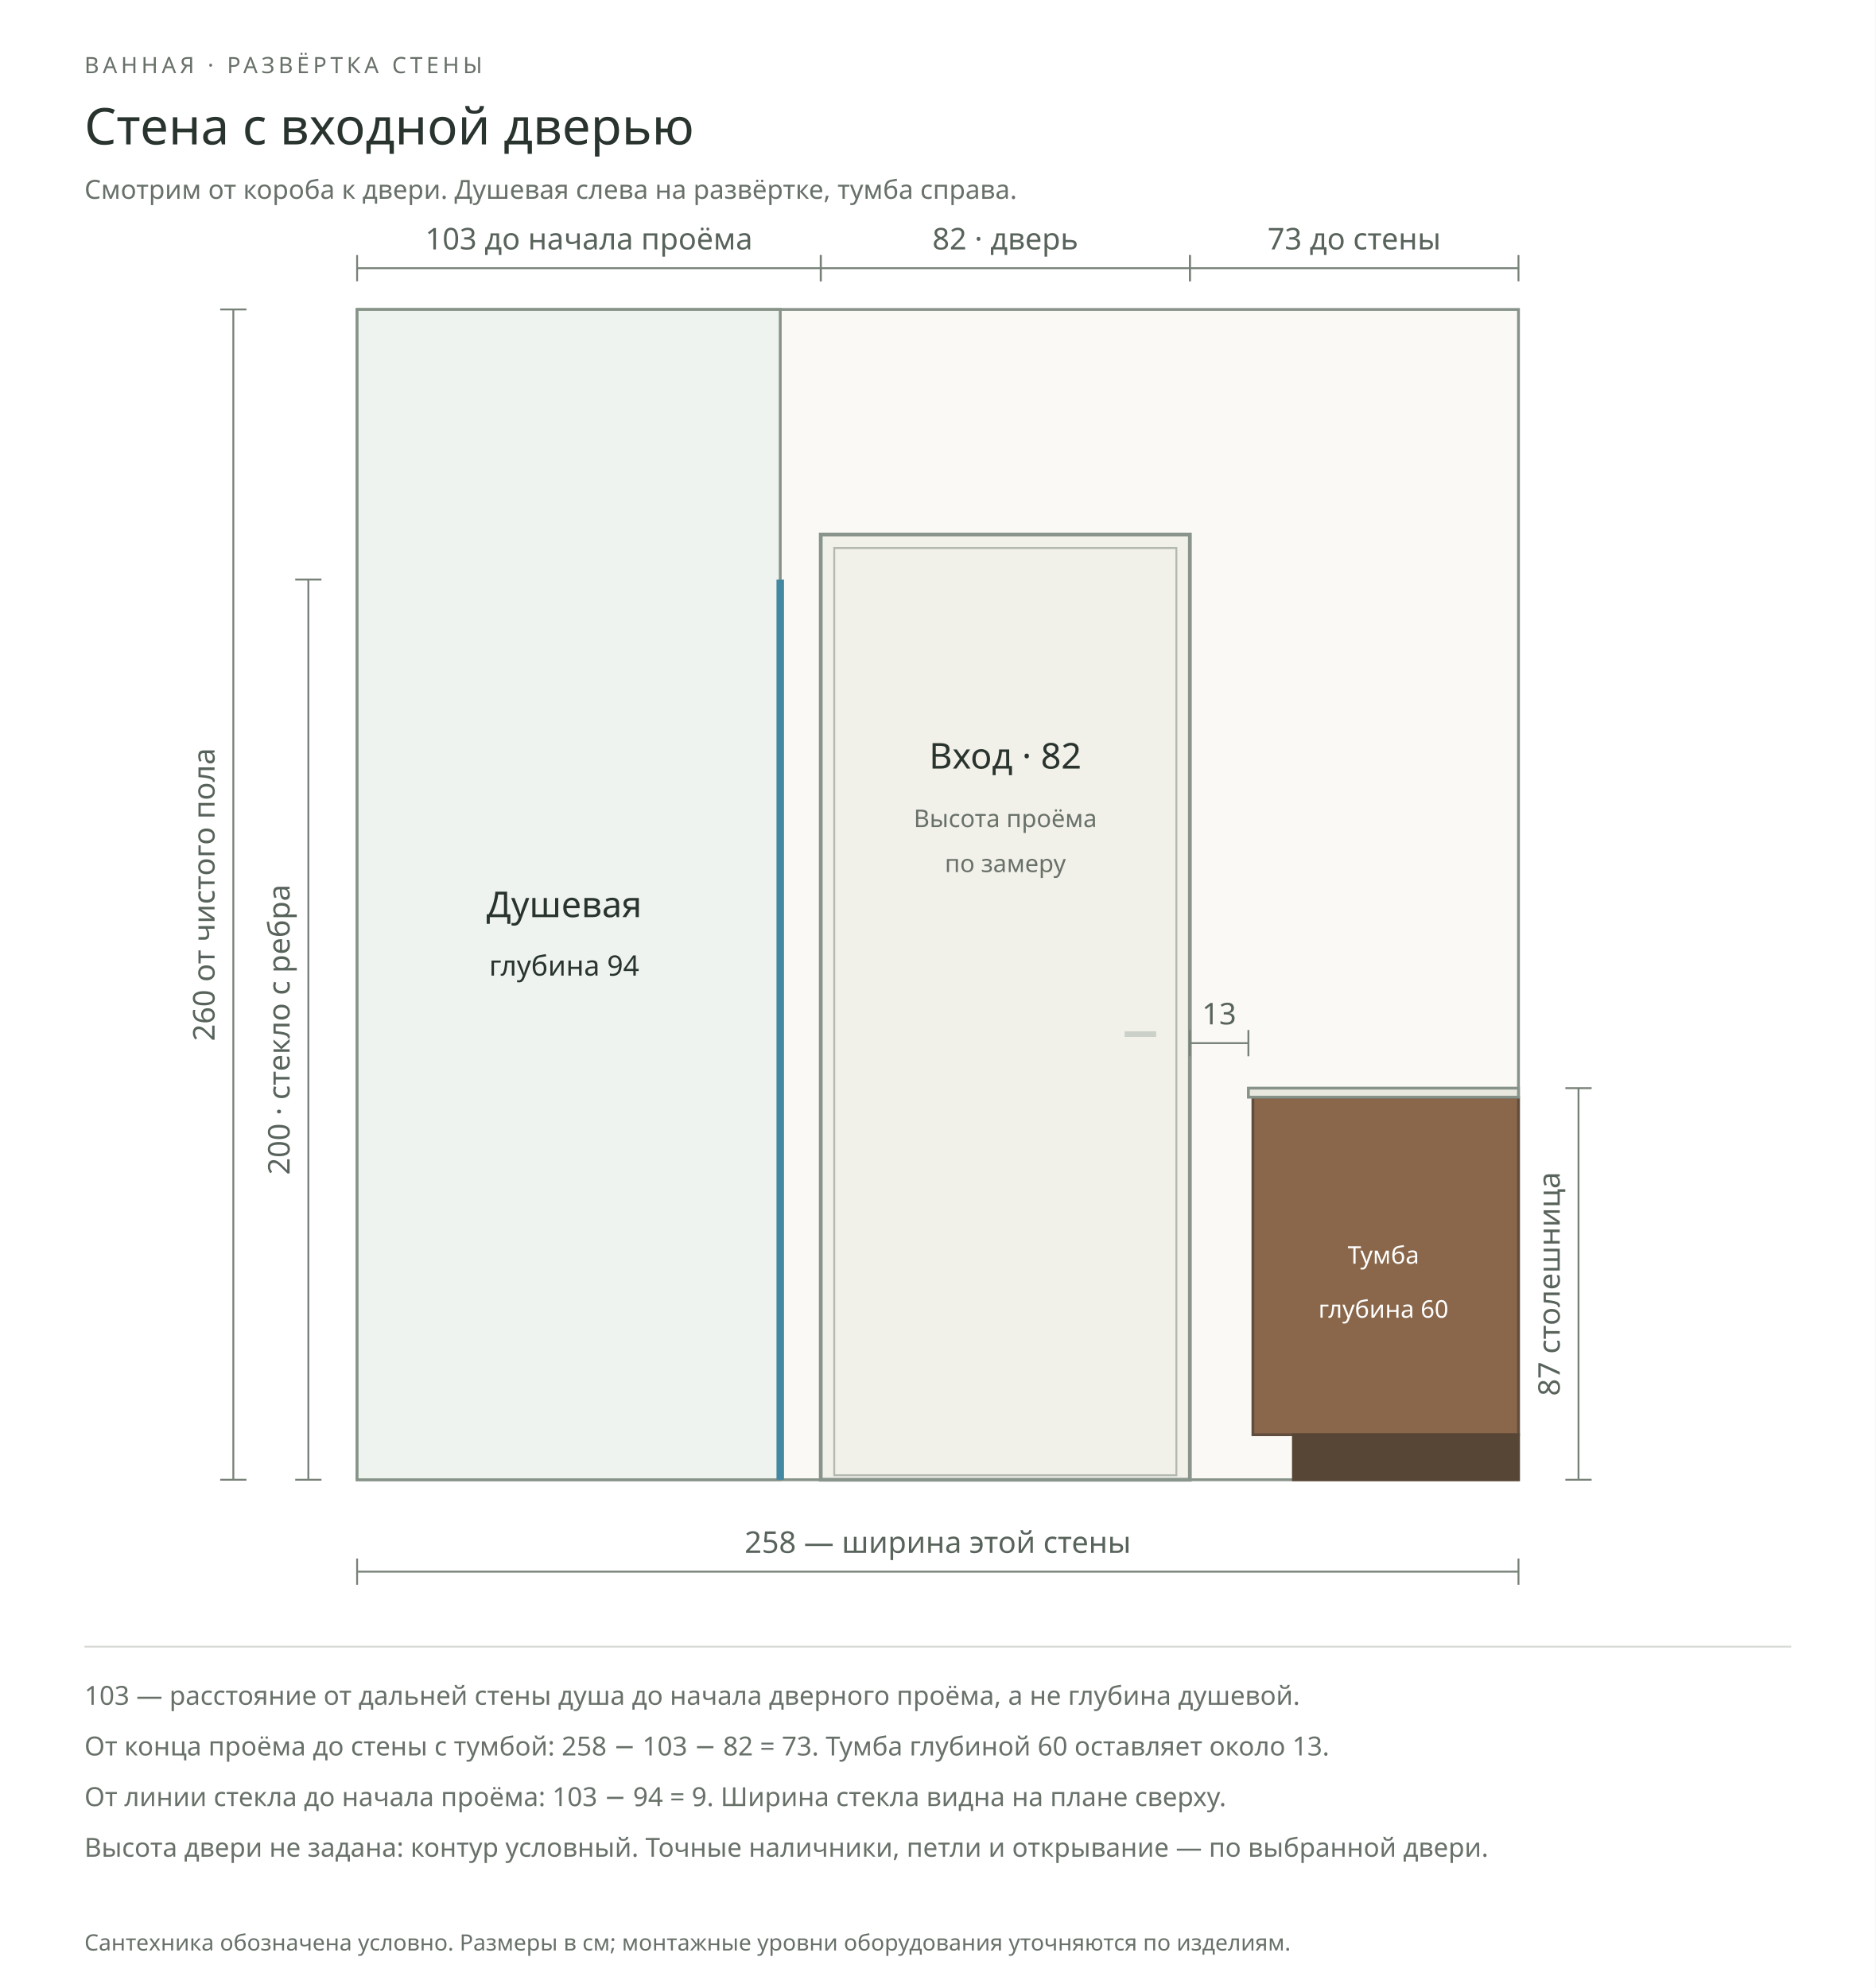
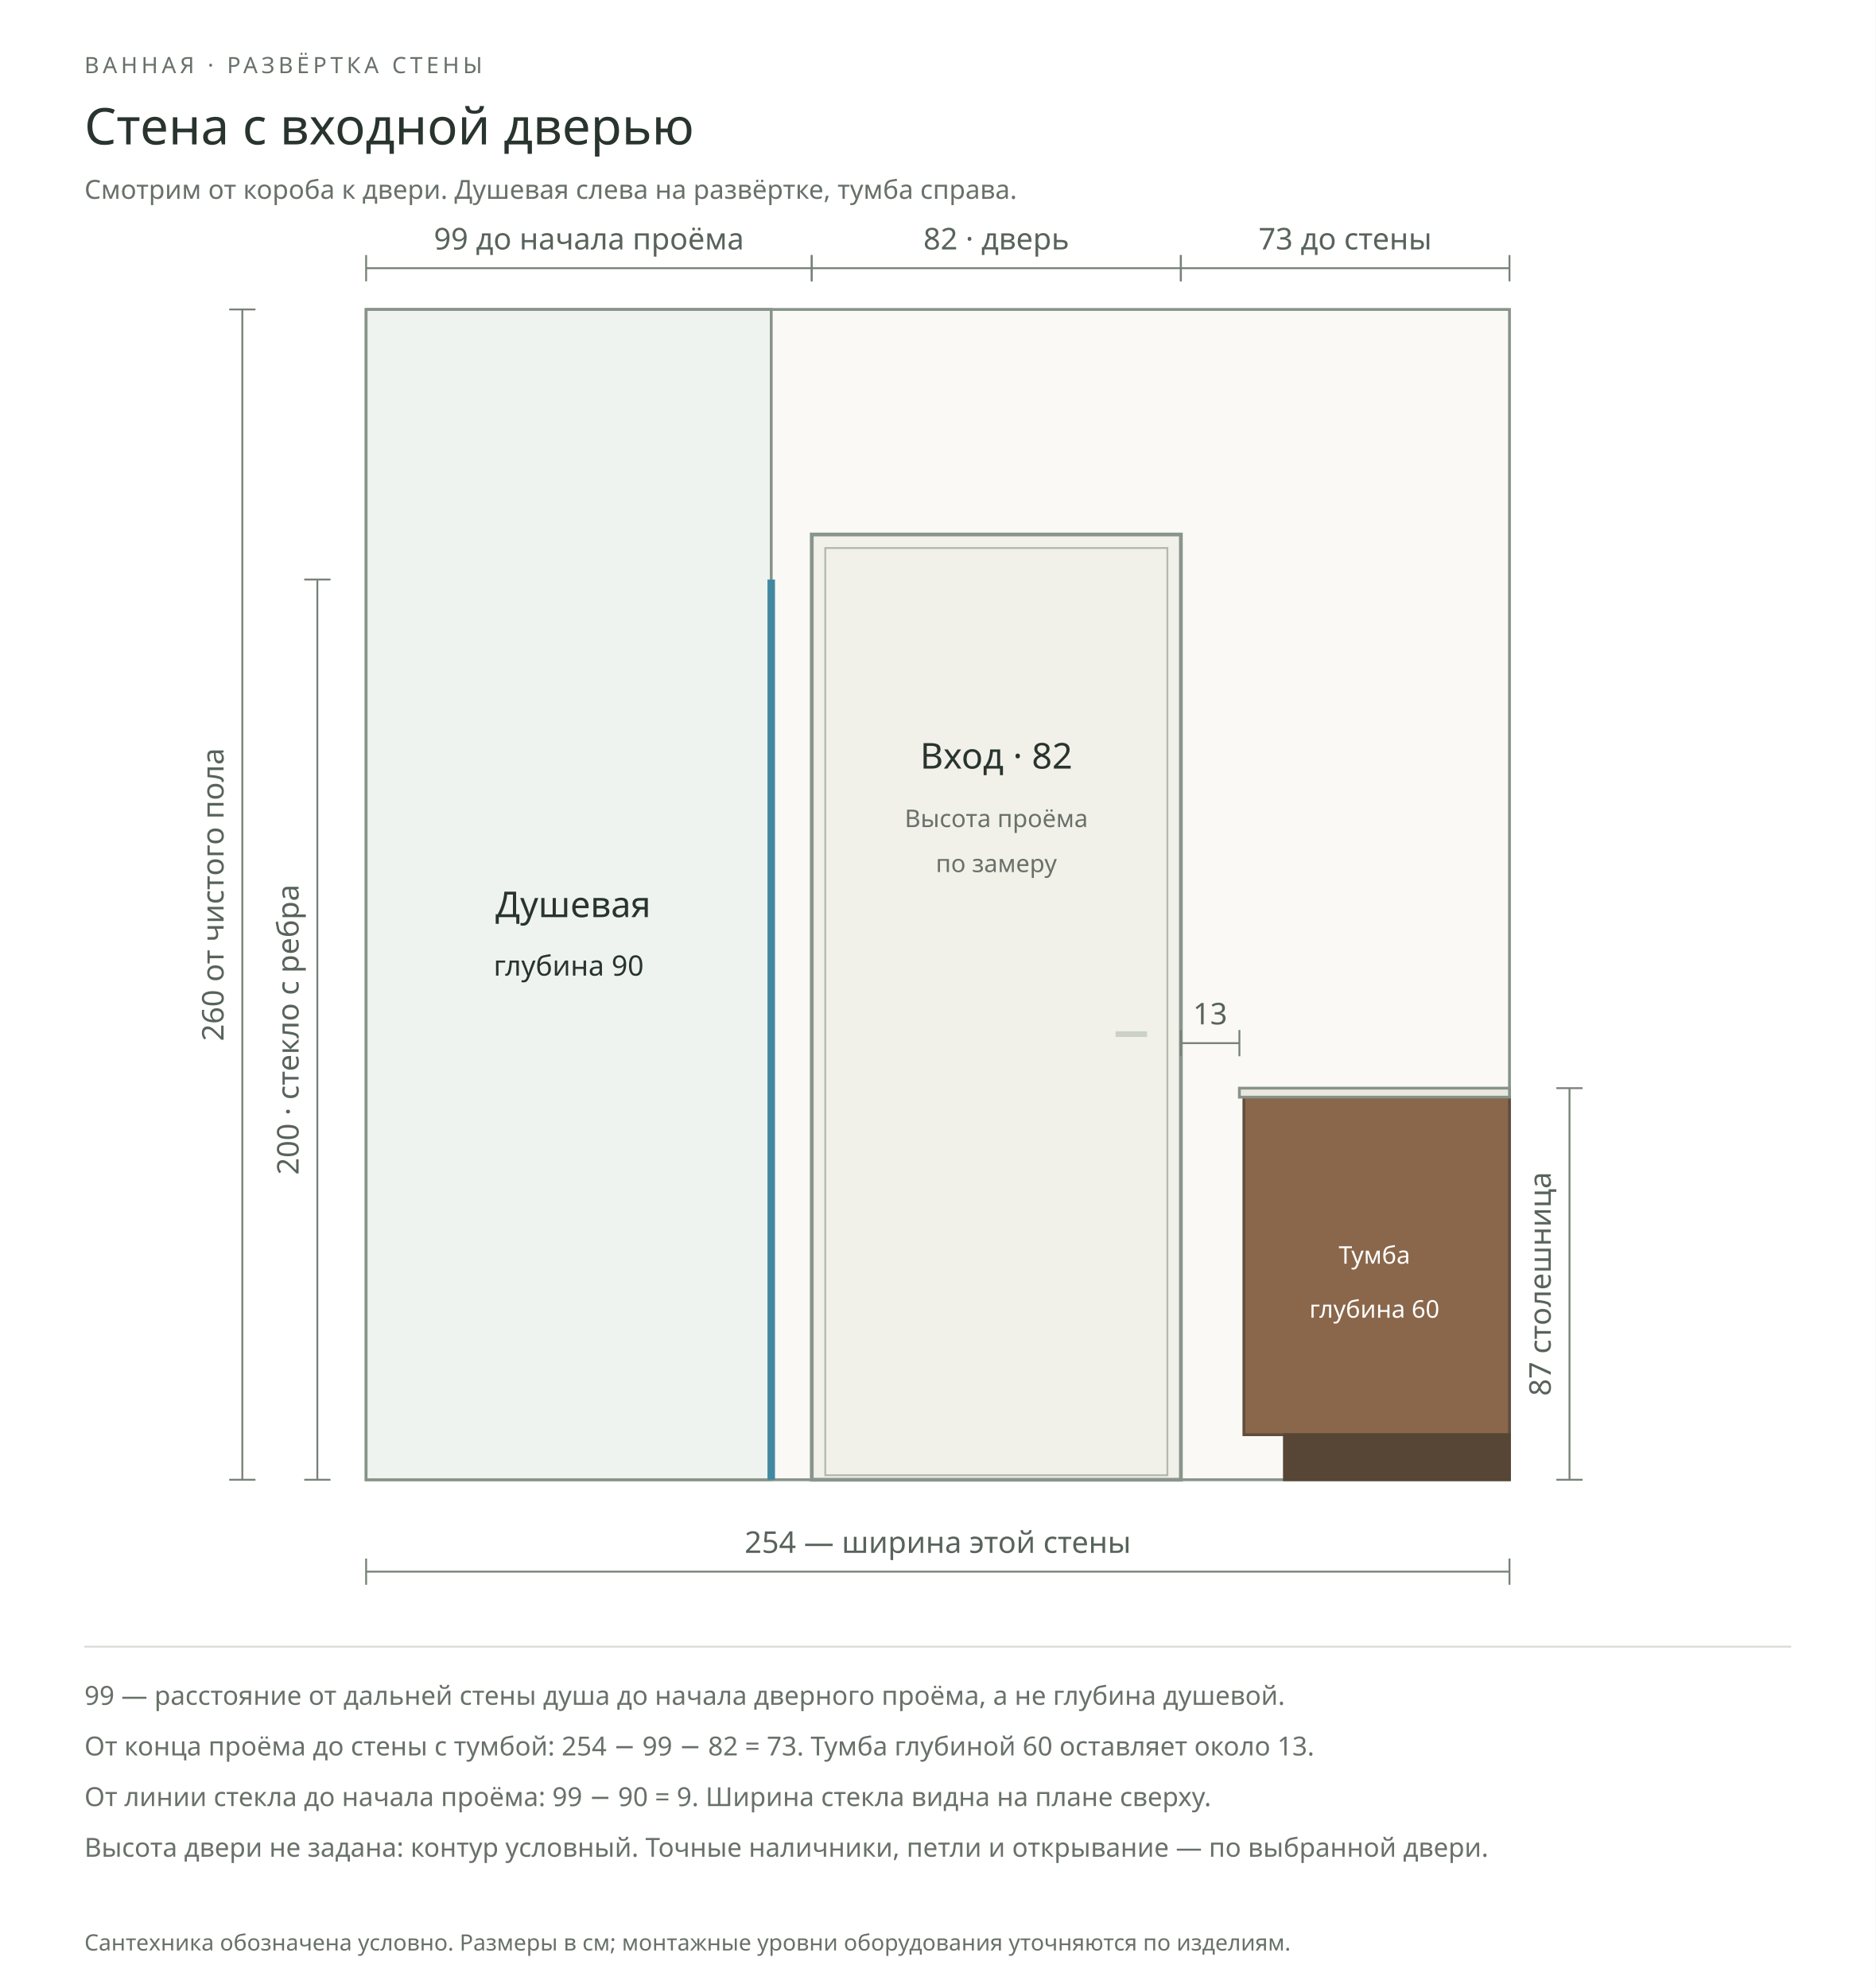
<svg xmlns="http://www.w3.org/2000/svg" width="1000" height="1060" viewBox="0 0 1000 1060" role="img" aria-labelledby="title desc">
  <defs>
    <pattern id="hatch" width="10" height="10" patternUnits="userSpaceOnUse" patternTransform="rotate(45)">
      <rect width="10" height="10" fill="#f1ede5" />
      <path d="M0 0V10" stroke="#dbd2c4" />
    </pattern>
  </defs>
  <style>text{font-family:'Segoe UI',sans-serif;fill:#29342e}.small{font-size:14px}.dim{fill:none;stroke:#778178;stroke-width:1}.dimtext{font-size:16px;fill:#58635b}.muted{fill:#687169}.blue{fill:#286b81}.projection{fill:none;stroke:#8e9d94;stroke-width:1.5;stroke-dasharray:6 5}.woodtext{fill:#fff;font-size:13px}.metal{fill:none;stroke:#738277;stroke-width:3}</style>
  <rect width="1000" height="1060" fill="#fff" />
  <text x="45" y="39" font-size="12" letter-spacing="2" class="muted">ВАННАЯ · РАЗВЁРТКА СТЕНЫ</text>
  <text x="45" y="77" font-size="27">Стена с входной дверью</text>
  <text x="45" y="106" class="small muted">Смотрим от короба к двери. Душевая слева на развёртке, тумба справа.</text>
-   <rect x="190.4" y="165" width="619.2" height="624" rx="0" fill="#faf9f5" stroke="#879389" stroke-width="1.5" class="" />
-   <rect x="190.4" y="165" width="225.6" height="624" rx="0" fill="#eef3ef" stroke="#879389" stroke-width="1.5" class="" />
-   <path d="M416 789L416 309" fill="none" stroke="#4388a1" stroke-width="4" class="" />
-   <text x="300.8" y="489" font-size="19" class="" text-anchor="middle">Душевая</text>
-   <text x="300.8" y="520.2" font-size="15" class="" text-anchor="middle">глубина 94</text>
-   <rect x="437.6" y="285" width="196.8" height="504" rx="0" fill="#f1f0e9" stroke="#89958c" stroke-width="2" class="" />
-   <rect x="444.8" y="292.2" width="182.4" height="494.4" rx="0" fill="none" stroke="#b3b9b0" stroke-width="1" class="" />
-   <path d="M599.6 551.4L616.4 551.4" fill="none" stroke="#cbd0c8" stroke-width="3" class="" />
-   <text x="536" y="409.8" font-size="19" class="" text-anchor="middle">Вход · 82</text>
-   <text x="536" y="441" font-size="13" class="muted" text-anchor="middle">Высота проёма</text>
-   <text x="536" y="465" font-size="13" class="muted" text-anchor="middle">по замеру</text>
-   <rect x="668" y="585" width="141.6" height="180" rx="0" fill="#8a674b" stroke="#614d3d" stroke-width="1.5" class="" />
-   <rect x="689.6" y="765" width="120" height="24" rx="0" fill="#574635" stroke="#574635" stroke-width="1.5" class="" />
-   <rect x="665.6" y="580.2" width="144" height="4.8" rx="0" fill="#e8e8df" stroke="#879389" stroke-width="1.5" class="" />
-   <text x="737.6" y="673.8" font-size="16" class="woodtext" text-anchor="middle">Тумба</text>
-   <text x="737.6" y="702.6" font-size="13" class="woodtext" text-anchor="middle">глубина 60</text>
-   <path d="M190.4 136V150M437.6 136V150M190.4 143H437.6" class="dim" />
-   <text x="314" y="133" class="dimtext" text-anchor="middle">103 до начала проёма</text>
-   <path d="M437.6 136V150M634.4 136V150M437.6 143H634.4" class="dim" />
-   <text x="536" y="133" class="dimtext" text-anchor="middle">82 · дверь</text>
-   <path d="M634.4 136V150M809.6 136V150M634.4 143H809.6" class="dim" />
-   <text x="722" y="133" class="dimtext" text-anchor="middle">73 до стены</text>
-   <path d="M634.4 549.2V563.2M665.6 549.2V563.2M634.4 556.2H665.6" class="dim" />
-   <text x="650" y="546.2" class="dimtext" text-anchor="middle">13</text>
-   <path d="M157.4 789H171.4M157.4 309H171.4M164.4 789V309" class="dim" />
-   <text x="154.4" y="549" class="dimtext" text-anchor="middle" transform="rotate(-90 154.4 549)">200 · стекло с ребра</text>
-   <path d="M834.6 789H848.6M834.6 580.2H848.6M841.6 789V580.2" class="dim" />
-   <text x="831.6" y="684.6" class="dimtext" text-anchor="middle" transform="rotate(-90 831.6 684.6)">87 столешница</text>
-   <path d="M117.4 789H131.4M117.4 165H131.4M124.4 789V165" class="dim" />
-   <text x="114.4" y="477" class="dimtext" text-anchor="middle" transform="rotate(-90 114.4 477)">260 от чистого пола</text>
-   <path d="M190.4 831V845M809.6 831V845M190.4 838H809.6" class="dim" />
-   <text x="500" y="828" class="dimtext" text-anchor="middle">258 — ширина этой стены</text>
+   <rect x="195.2" y="165" width="609.6" height="624" rx="0" fill="#faf9f5" stroke="#879389" stroke-width="1.5" class="" />
+   <rect x="195.2" y="165" width="216" height="624" rx="0" fill="#eef3ef" stroke="#879389" stroke-width="1.5" class="" />
+   <path d="M411.2 789L411.2 309" fill="none" stroke="#4388a1" stroke-width="4" class="" />
+   <text x="305.6" y="489" font-size="19" class="" text-anchor="middle">Душевая</text>
+   <text x="303.2" y="520.2" font-size="15" class="" text-anchor="middle">глубина 90</text>
+   <rect x="432.8" y="285" width="196.8" height="504" rx="0" fill="#f1f0e9" stroke="#89958c" stroke-width="2" class="" />
+   <rect x="440" y="292.2" width="182.4" height="494.4" rx="0" fill="none" stroke="#b3b9b0" stroke-width="1" class="" />
+   <path d="M594.8 551.4L611.6 551.4" fill="none" stroke="#cbd0c8" stroke-width="3" class="" />
+   <text x="531.2" y="409.8" font-size="19" class="" text-anchor="middle">Вход · 82</text>
+   <text x="531.2" y="441" font-size="13" class="muted" text-anchor="middle">Высота проёма</text>
+   <text x="531.2" y="465" font-size="13" class="muted" text-anchor="middle">по замеру</text>
+   <rect x="663.2" y="585" width="141.6" height="180" rx="0" fill="#8a674b" stroke="#614d3d" stroke-width="1.5" class="" />
+   <rect x="684.8" y="765" width="120" height="24" rx="0" fill="#574635" stroke="#574635" stroke-width="1.5" class="" />
+   <rect x="660.8" y="580.2" width="144" height="4.8" rx="0" fill="#e8e8df" stroke="#879389" stroke-width="1.5" class="" />
+   <text x="732.8" y="673.8" font-size="16" class="woodtext" text-anchor="middle">Тумба</text>
+   <text x="732.8" y="702.6" font-size="13" class="woodtext" text-anchor="middle">глубина 60</text>
+   <path d="M195.2 136V150M432.8 136V150M195.2 143H432.8" class="dim" />
+   <text x="314" y="133" class="dimtext" text-anchor="middle">99 до начала проёма</text>
+   <path d="M432.8 136V150M629.6 136V150M432.8 143H629.6" class="dim" />
+   <text x="531.2" y="133" class="dimtext" text-anchor="middle">82 · дверь</text>
+   <path d="M629.6 136V150M804.8 136V150M629.6 143H804.8" class="dim" />
+   <text x="717.2" y="133" class="dimtext" text-anchor="middle">73 до стены</text>
+   <path d="M629.6 549.2V563.2M660.8 549.2V563.2M629.6 556.2H660.8" class="dim" />
+   <text x="645.2" y="546.2" class="dimtext" text-anchor="middle">13</text>
+   <path d="M162.2 789H176.2M162.2 309H176.2M169.2 789V309" class="dim" />
+   <text x="159.2" y="549" class="dimtext" text-anchor="middle" transform="rotate(-90 159.2 549)">200 · стекло с ребра</text>
+   <path d="M829.8 789H843.8M829.8 580.2H843.8M836.8 789V580.2" class="dim" />
+   <text x="826.8" y="684.6" class="dimtext" text-anchor="middle" transform="rotate(-90 826.8 684.6)">87 столешница</text>
+   <path d="M122.2 789H136.2M122.2 165H136.2M129.2 789V165" class="dim" />
+   <text x="119.2" y="477" class="dimtext" text-anchor="middle" transform="rotate(-90 119.2 477)">260 от чистого пола</text>
+   <path d="M195.2 831V845M804.8 831V845M195.2 838H804.8" class="dim" />
+   <text x="500" y="828" class="dimtext" text-anchor="middle">254 — ширина этой стены</text>
  <path d="M45 878H955" stroke="#d8dcd5" />
-   <text x="45" y="909" font-size="14" class="muted">103 — расстояние от дальней стены душа до начала дверного проёма, а не глубина душевой.</text>
-   <text x="45" y="936" font-size="14" class="muted">От конца проёма до стены с тумбой: 258 − 103 − 82 = 73. Тумба глубиной 60 оставляет около 13.</text>
-   <text x="45" y="963" font-size="14" class="muted">От линии стекла до начала проёма: 103 − 94 = 9. Ширина стекла видна на плане сверху.</text>
+   <text x="45" y="909" font-size="14" class="muted">99 — расстояние от дальней стены душа до начала дверного проёма, а не глубина душевой.</text>
+   <text x="45" y="936" font-size="14" class="muted">От конца проёма до стены с тумбой: 254 − 99 − 82 = 73. Тумба глубиной 60 оставляет около 13.</text>
+   <text x="45" y="963" font-size="14" class="muted">От линии стекла до начала проёма: 99 − 90 = 9. Ширина стекла видна на плане сверху.</text>
  <text x="45" y="990" font-size="14" class="muted">Высота двери не задана: контур условный. Точные наличники, петли и открывание — по выбранной двери.</text>
  <text x="45" y="1040" font-size="12" class="muted">Сантехника обозначена условно. Размеры в см; монтажные уровни оборудования уточняются по изделиям.</text>
</svg>
